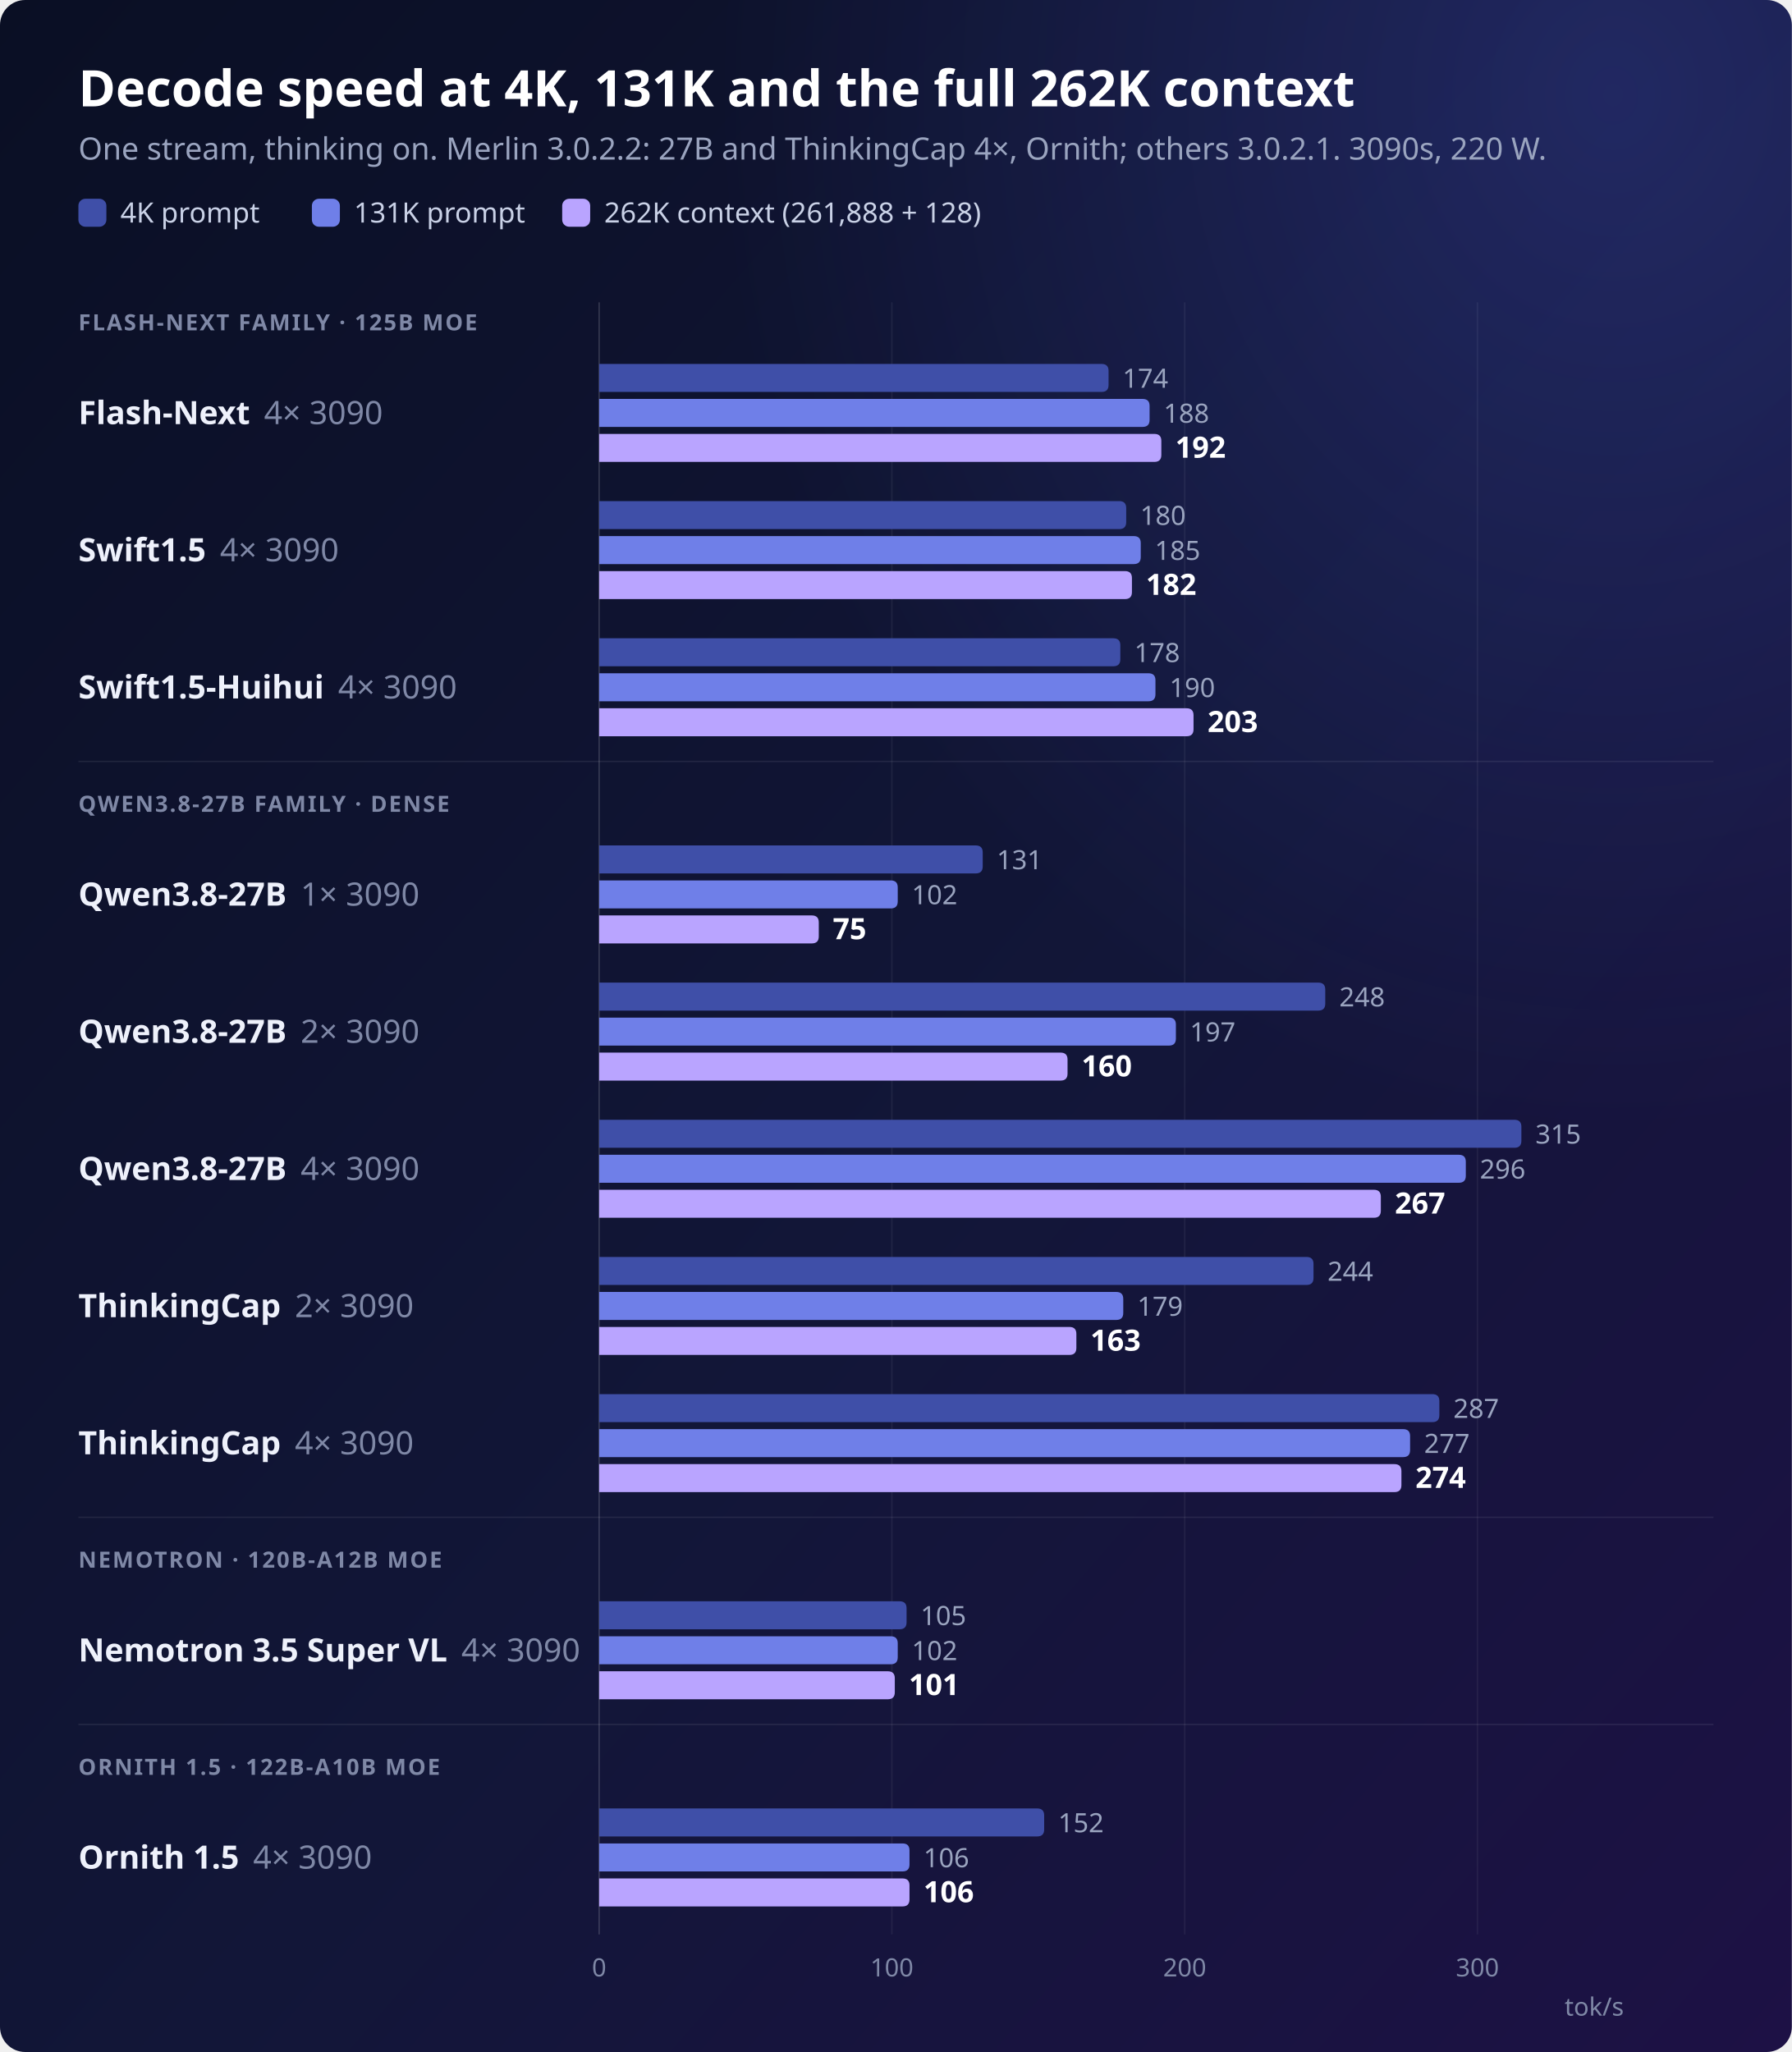
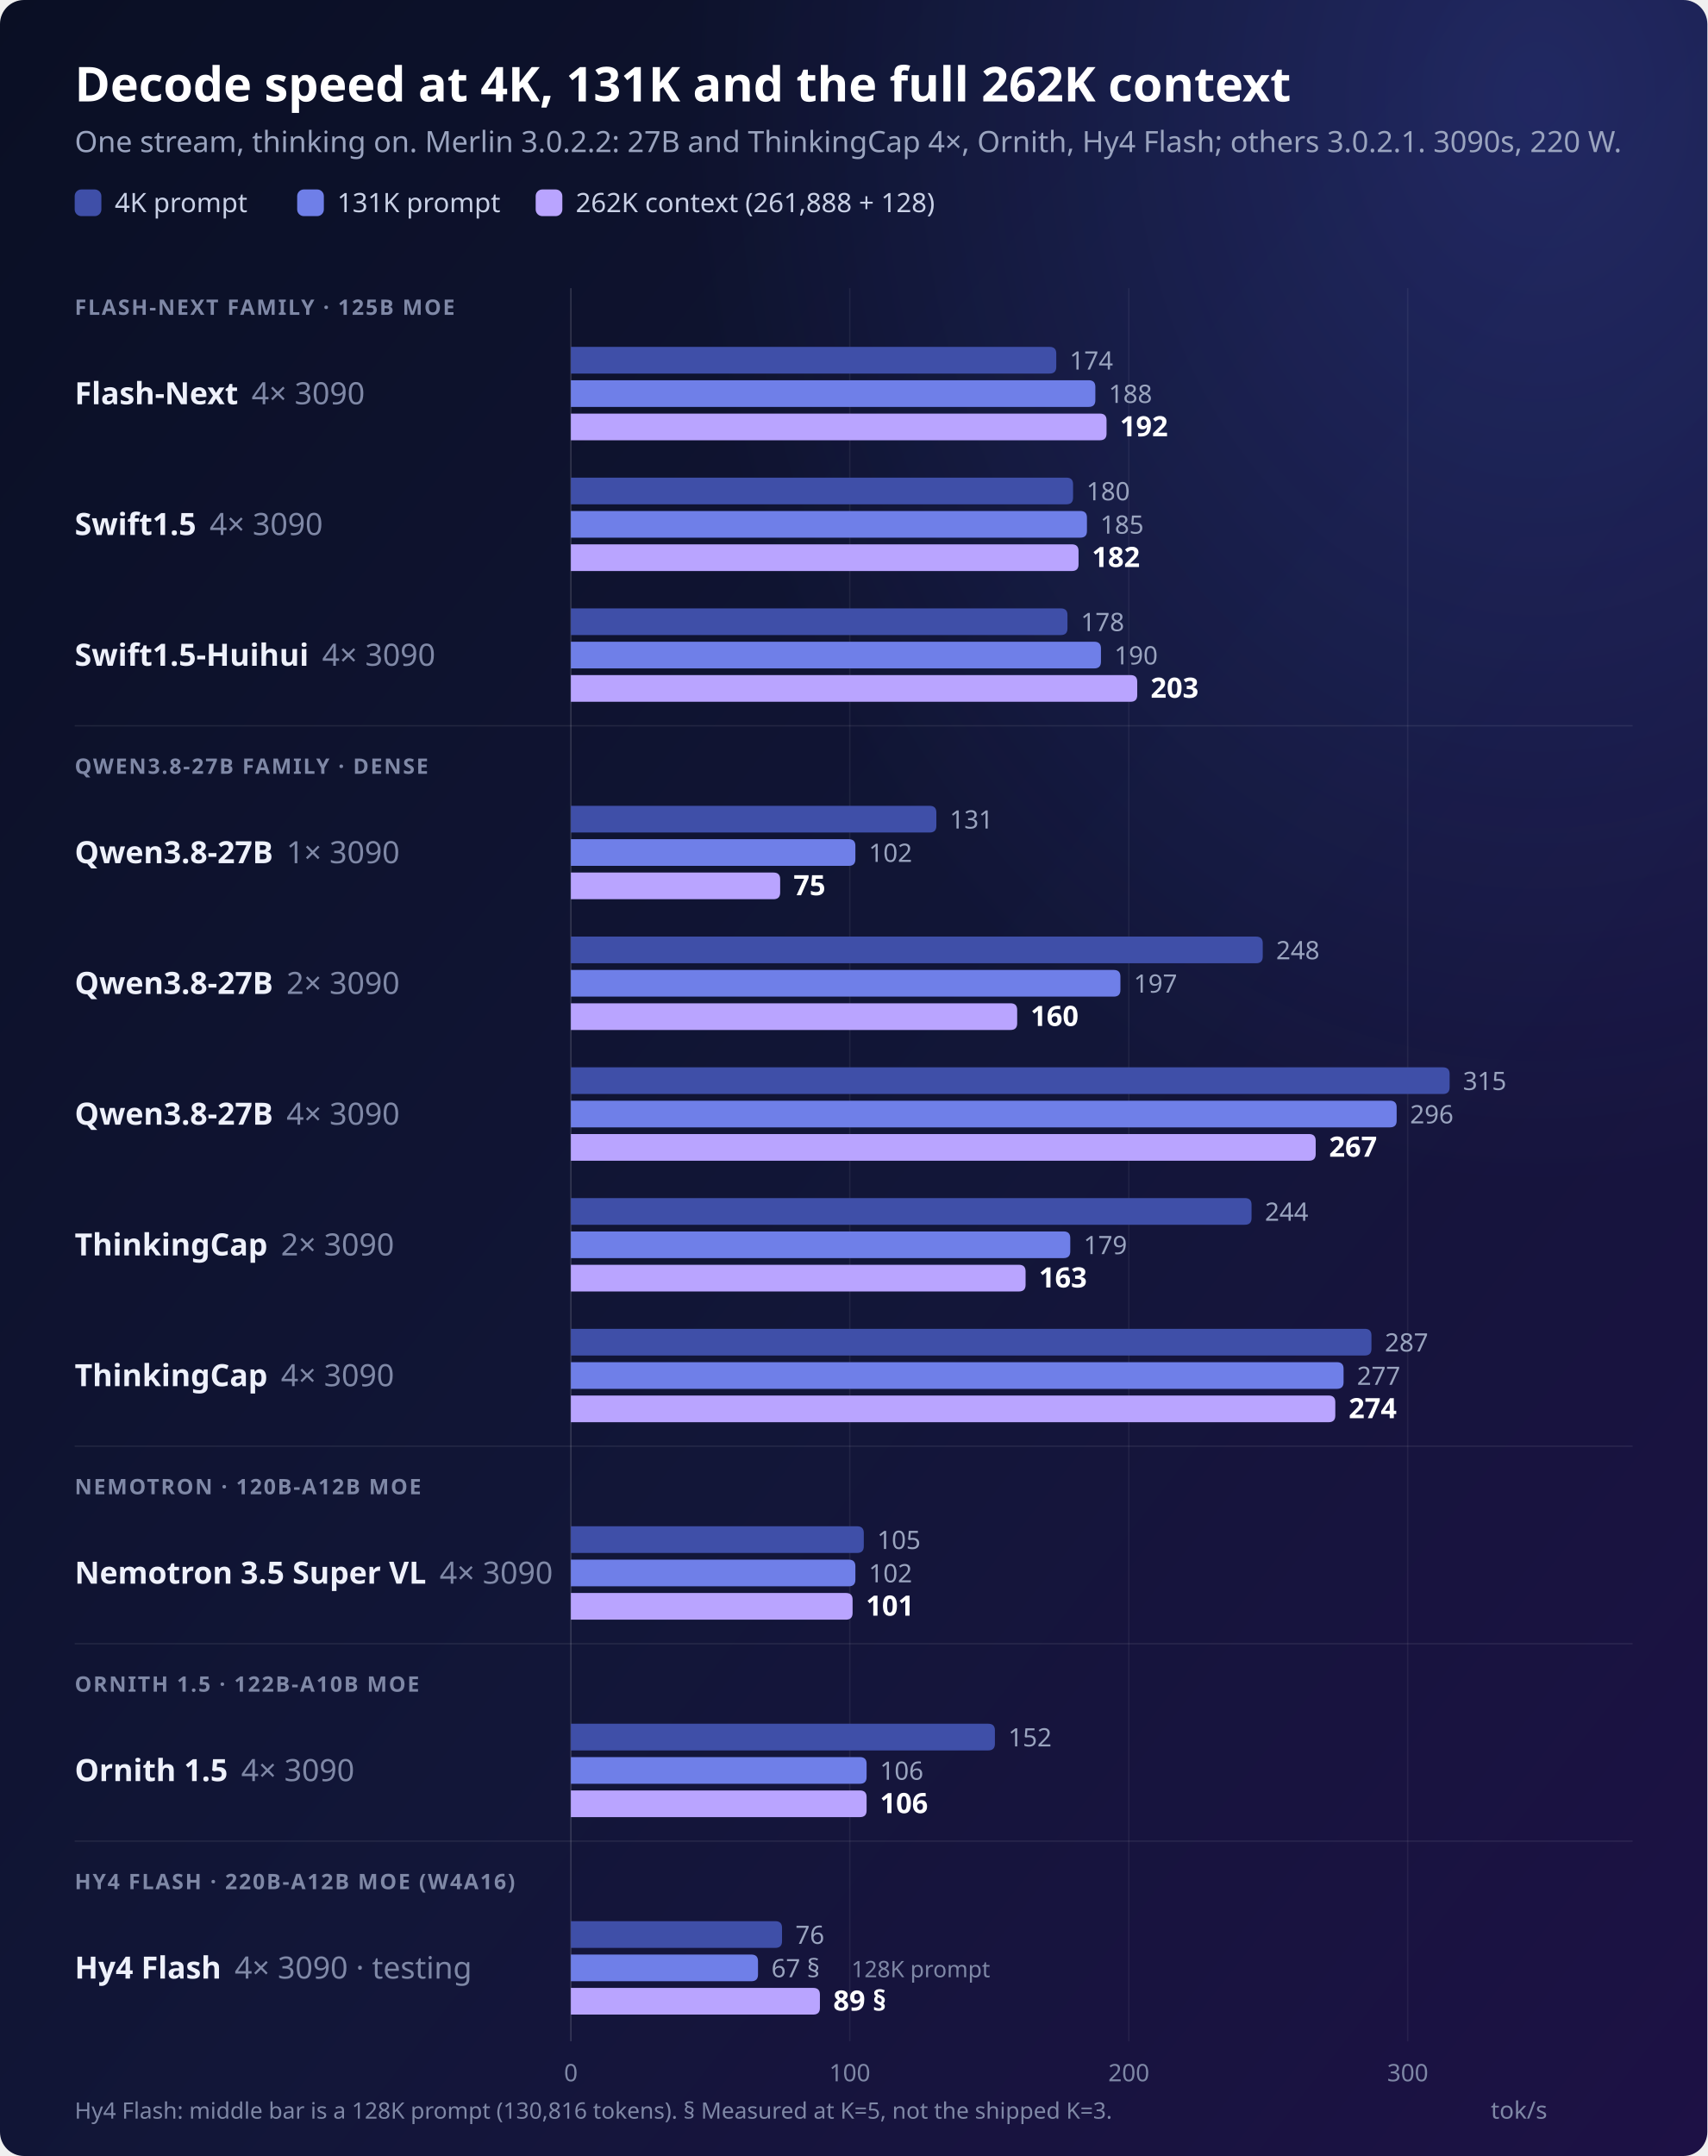
- <svg xmlns="http://www.w3.org/2000/svg" width="1280" height="1466" viewBox="0 0 1280 1466" role="img" aria-labelledby="ttl dsc">
+ <svg xmlns="http://www.w3.org/2000/svg" width="1280" height="1616" viewBox="0 0 1280 1616" role="img" aria-labelledby="ttl dsc">
  <defs>
    <linearGradient id="bg" x1="0" y1="0" x2="1" y2="1">
      <stop offset="0" stop-color="#0a0f24" />
      <stop offset="0.55" stop-color="#121638" />
      <stop offset="1" stop-color="#1d1145" />
    </linearGradient>
    <radialGradient id="glow" cx="0.9" cy="0.05" r="0.5">
      <stop offset="0" stop-color="#5b6cff" stop-opacity="0.22" />
      <stop offset="1" stop-color="#5b6cff" stop-opacity="0" />
    </radialGradient>
    <clipPath id="card">
-       <rect width="1280" height="1466" rx="18" />
+       <rect width="1280" height="1616" rx="18" />
    </clipPath>
  </defs>
  <style>text{font-family:-apple-system, BlinkMacSystemFont, 'Segoe UI', 'Noto Sans', Helvetica, Arial, sans-serif;font-variant-numeric:tabular-nums}</style>
  <g clip-path="url(#card)">
-     <rect width="1280" height="1466" fill="url(#bg)" />
-     <rect width="1280" height="1466" fill="url(#glow)" />
+     <rect width="1280" height="1616" fill="url(#bg)" />
+     <rect width="1280" height="1616" fill="url(#glow)" />
    <text x="56" y="76" font-size="36" font-weight="700" fill="#ffffff">Decode speed at 4K, 131K and the full 262K context</text>
-     <text x="56" y="114" font-size="22" fill="#9aa4bf">One stream, thinking on. Merlin 3.0.2.2: 27B and ThinkingCap 4×, Ornith; others 3.0.2.1. 3090s, 220 W.</text>
+     <text x="56" y="114" font-size="22" fill="#9aa4bf">One stream, thinking on. Merlin 3.0.2.2: 27B and ThinkingCap 4×, Ornith, Hy4 Flash; others 3.0.2.1. 3090s, 220 W.</text>
    <rect x="56" y="142" width="20" height="20" rx="5" fill="#3f4fa8" />
    <text x="86" y="159" font-size="20" fill="#c9d1e6">4K prompt</text>
    <rect x="222.8" y="142" width="20" height="20" rx="5" fill="#6f7fe8" />
    <text x="252.8" y="159" font-size="20" fill="#c9d1e6">131K prompt</text>
    <rect x="401.6" y="142" width="20" height="20" rx="5" fill="#b9a4ff" />
    <text x="431.6" y="159" font-size="20" fill="#c9d1e6">262K context (261,888 + 128)</text>
-     <line x1="428.0" y1="216" x2="428.0" y2="1382" stroke="#ffffff" stroke-opacity="0.16" />
-     <text x="428.0" y="1412" font-size="18" fill="#7f88a6" text-anchor="middle">0</text>
-     <line x1="637.1" y1="216" x2="637.1" y2="1382" stroke="#ffffff" stroke-opacity="0.06" />
-     <text x="637.1" y="1412" font-size="18" fill="#7f88a6" text-anchor="middle">100</text>
-     <line x1="846.3" y1="216" x2="846.3" y2="1382" stroke="#ffffff" stroke-opacity="0.06" />
-     <text x="846.3" y="1412" font-size="18" fill="#7f88a6" text-anchor="middle">200</text>
-     <line x1="1055.4" y1="216" x2="1055.4" y2="1382" stroke="#ffffff" stroke-opacity="0.06" />
-     <text x="1055.4" y="1412" font-size="18" fill="#7f88a6" text-anchor="middle">300</text>
-     <text x="1160.0" y="1440" font-size="18" fill="#7f88a6" text-anchor="end">tok/s</text>
+     <line x1="428.0" y1="216" x2="428.0" y2="1530" stroke="#ffffff" stroke-opacity="0.16" />
+     <text x="428.0" y="1560" font-size="18" fill="#7f88a6" text-anchor="middle">0</text>
+     <line x1="637.1" y1="216" x2="637.1" y2="1530" stroke="#ffffff" stroke-opacity="0.06" />
+     <text x="637.1" y="1560" font-size="18" fill="#7f88a6" text-anchor="middle">100</text>
+     <line x1="846.3" y1="216" x2="846.3" y2="1530" stroke="#ffffff" stroke-opacity="0.06" />
+     <text x="846.3" y="1560" font-size="18" fill="#7f88a6" text-anchor="middle">200</text>
+     <line x1="1055.4" y1="216" x2="1055.4" y2="1530" stroke="#ffffff" stroke-opacity="0.06" />
+     <text x="1055.4" y="1560" font-size="18" fill="#7f88a6" text-anchor="middle">300</text>
+     <text x="1160.0" y="1588" font-size="18" fill="#7f88a6" text-anchor="end">tok/s</text>
    <text x="56" y="236" font-size="16" font-weight="700" fill="#7f88a6" letter-spacing="1.2">FLASH-NEXT FAMILY  ·  125B MOE</text>
    <text x="56" y="303.0" font-size="23" font-weight="600" fill="#eef1fb">Flash-Next<tspan font-weight="400" fill="#7f88a6" dx="10">4× 3090</tspan>
    </text>
    <path d="M428.0,260.0 H786.9 Q791.9,260.0 791.9,265.0 V275.0 Q791.9,280.0 786.9,280.0 H428.0 Z" fill="#3f4fa8" />
    <text x="801.9" y="277.0" font-size="19" font-weight="500" fill="#9aa4bf">174</text>
    <path d="M428.0,285.0 H816.2 Q821.2,285.0 821.2,290.0 V300.0 Q821.2,305.0 816.2,305.0 H428.0 Z" fill="#6f7fe8" />
    <text x="831.2" y="302.0" font-size="19" font-weight="500" fill="#9aa4bf">188</text>
    <path d="M428.0,310.0 H824.6 Q829.6,310.0 829.6,315.0 V325.0 Q829.6,330.0 824.6,330.0 H428.0 Z" fill="#b9a4ff" />
    <text x="839.6" y="327.0" font-size="21" font-weight="700" fill="#ffffff">192</text>
    <text x="56" y="401.0" font-size="23" font-weight="600" fill="#eef1fb">Swift1.5<tspan font-weight="400" fill="#7f88a6" dx="10">4× 3090</tspan>
    </text>
    <path d="M428.0,358.0 H799.5 Q804.5,358.0 804.5,363.0 V373.0 Q804.5,378.0 799.5,378.0 H428.0 Z" fill="#3f4fa8" />
    <text x="814.5" y="375.0" font-size="19" font-weight="500" fill="#9aa4bf">180</text>
    <path d="M428.0,383.0 H809.9 Q814.9,383.0 814.9,388.0 V398.0 Q814.9,403.0 809.9,403.0 H428.0 Z" fill="#6f7fe8" />
    <text x="824.9" y="400.0" font-size="19" font-weight="500" fill="#9aa4bf">185</text>
    <path d="M428.0,408.0 H803.6 Q808.6,408.0 808.6,413.0 V423.0 Q808.6,428.0 803.6,428.0 H428.0 Z" fill="#b9a4ff" />
    <text x="818.6" y="425.0" font-size="21" font-weight="700" fill="#ffffff">182</text>
    <text x="56" y="499.0" font-size="23" font-weight="600" fill="#eef1fb">Swift1.5-Huihui<tspan font-weight="400" fill="#7f88a6" dx="10">4× 3090</tspan>
    </text>
    <path d="M428.0,456.0 H795.3 Q800.3,456.0 800.3,461.0 V471.0 Q800.3,476.0 795.3,476.0 H428.0 Z" fill="#3f4fa8" />
    <text x="810.3" y="473.0" font-size="19" font-weight="500" fill="#9aa4bf">178</text>
    <path d="M428.0,481.0 H820.4 Q825.4,481.0 825.4,486.0 V496.0 Q825.4,501.0 820.4,501.0 H428.0 Z" fill="#6f7fe8" />
    <text x="835.4" y="498.0" font-size="19" font-weight="500" fill="#9aa4bf">190</text>
    <path d="M428.0,506.0 H847.6 Q852.6,506.0 852.6,511.0 V521.0 Q852.6,526.0 847.6,526.0 H428.0 Z" fill="#b9a4ff" />
    <text x="862.6" y="523.0" font-size="21" font-weight="700" fill="#ffffff">203</text>
    <line x1="56" y1="544" x2="1224" y2="544" stroke="#ffffff" stroke-opacity="0.08" />
    <text x="56" y="580" font-size="16" font-weight="700" fill="#7f88a6" letter-spacing="1.2">QWEN3.8-27B FAMILY  ·  DENSE</text>
    <text x="56" y="647.0" font-size="23" font-weight="600" fill="#eef1fb">Qwen3.8-27B<tspan font-weight="400" fill="#7f88a6" dx="10">1× 3090</tspan>
    </text>
    <path d="M428.0,604.0 H697.0 Q702.0,604.0 702.0,609.0 V619.0 Q702.0,624.0 697.0,624.0 H428.0 Z" fill="#3f4fa8" />
    <text x="712.0" y="621.0" font-size="19" font-weight="500" fill="#9aa4bf">131</text>
    <path d="M428.0,629.0 H636.3 Q641.3,629.0 641.3,634.0 V644.0 Q641.3,649.0 636.3,649.0 H428.0 Z" fill="#6f7fe8" />
    <text x="651.3" y="646.0" font-size="19" font-weight="500" fill="#9aa4bf">102</text>
    <path d="M428.0,654.0 H579.9 Q584.9,654.0 584.9,659.0 V669.0 Q584.9,674.0 579.9,674.0 H428.0 Z" fill="#b9a4ff" />
    <text x="594.9" y="671.0" font-size="21" font-weight="700" fill="#ffffff">75</text>
    <text x="56" y="745.0" font-size="23" font-weight="600" fill="#eef1fb">Qwen3.8-27B<tspan font-weight="400" fill="#7f88a6" dx="10">2× 3090</tspan>
    </text>
    <path d="M428.0,702.0 H941.7 Q946.7,702.0 946.7,707.0 V717.0 Q946.7,722.0 941.7,722.0 H428.0 Z" fill="#3f4fa8" />
    <text x="956.7" y="719.0" font-size="19" font-weight="500" fill="#9aa4bf">248</text>
    <path d="M428.0,727.0 H835.0 Q840.0,727.0 840.0,732.0 V742.0 Q840.0,747.0 835.0,747.0 H428.0 Z" fill="#6f7fe8" />
    <text x="850.0" y="744.0" font-size="19" font-weight="500" fill="#9aa4bf">197</text>
    <path d="M428.0,752.0 H757.6 Q762.6,752.0 762.6,757.0 V767.0 Q762.6,772.0 757.6,772.0 H428.0 Z" fill="#b9a4ff" />
    <text x="772.6" y="769.0" font-size="21" font-weight="700" fill="#ffffff">160</text>
    <text x="56" y="843.0" font-size="23" font-weight="600" fill="#eef1fb">Qwen3.8-27B<tspan font-weight="400" fill="#7f88a6" dx="10">4× 3090</tspan>
    </text>
    <path d="M428.0,800.0 H1081.8 Q1086.8,800.0 1086.8,805.0 V815.0 Q1086.8,820.0 1081.8,820.0 H428.0 Z" fill="#3f4fa8" />
    <text x="1096.8" y="817.0" font-size="19" font-weight="500" fill="#9aa4bf">315</text>
    <path d="M428.0,825.0 H1042.1 Q1047.1,825.0 1047.1,830.0 V840.0 Q1047.1,845.0 1042.1,845.0 H428.0 Z" fill="#6f7fe8" />
    <text x="1057.1" y="842.0" font-size="19" font-weight="500" fill="#9aa4bf">296</text>
    <path d="M428.0,850.0 H981.4 Q986.4,850.0 986.4,855.0 V865.0 Q986.4,870.0 981.4,870.0 H428.0 Z" fill="#b9a4ff" />
    <text x="996.4" y="867.0" font-size="21" font-weight="700" fill="#ffffff">267</text>
    <text x="56" y="941.0" font-size="23" font-weight="600" fill="#eef1fb">ThinkingCap<tspan font-weight="400" fill="#7f88a6" dx="10">2× 3090</tspan>
    </text>
    <path d="M428.0,898.0 H933.3 Q938.3,898.0 938.3,903.0 V913.0 Q938.3,918.0 933.3,918.0 H428.0 Z" fill="#3f4fa8" />
    <text x="948.3" y="915.0" font-size="19" font-weight="500" fill="#9aa4bf">244</text>
    <path d="M428.0,923.0 H797.4 Q802.4,923.0 802.4,928.0 V938.0 Q802.4,943.0 797.4,943.0 H428.0 Z" fill="#6f7fe8" />
    <text x="812.4" y="940.0" font-size="19" font-weight="500" fill="#9aa4bf">179</text>
    <path d="M428.0,948.0 H763.9 Q768.9,948.0 768.9,953.0 V963.0 Q768.9,968.0 763.9,968.0 H428.0 Z" fill="#b9a4ff" />
    <text x="778.9" y="965.0" font-size="21" font-weight="700" fill="#ffffff">163</text>
    <text x="56" y="1039.0" font-size="23" font-weight="600" fill="#eef1fb">ThinkingCap<tspan font-weight="400" fill="#7f88a6" dx="10">4× 3090</tspan>
    </text>
    <path d="M428.0,996.0 H1023.2 Q1028.2,996.0 1028.2,1001.0 V1011.0 Q1028.2,1016.0 1023.2,1016.0 H428.0 Z" fill="#3f4fa8" />
    <text x="1038.2" y="1013.0" font-size="19" font-weight="500" fill="#9aa4bf">287</text>
    <path d="M428.0,1021.0 H1002.3 Q1007.3,1021.0 1007.3,1026.0 V1036.0 Q1007.3,1041.0 1002.3,1041.0 H428.0 Z" fill="#6f7fe8" />
    <text x="1017.3" y="1038.0" font-size="19" font-weight="500" fill="#9aa4bf">277</text>
    <path d="M428.0,1046.0 H996.1 Q1001.1,1046.0 1001.1,1051.0 V1061.0 Q1001.1,1066.0 996.1,1066.0 H428.0 Z" fill="#b9a4ff" />
    <text x="1011.1" y="1063.0" font-size="21" font-weight="700" fill="#ffffff">274</text>
    <line x1="56" y1="1084" x2="1224" y2="1084" stroke="#ffffff" stroke-opacity="0.08" />
    <text x="56" y="1120" font-size="16" font-weight="700" fill="#7f88a6" letter-spacing="1.2">NEMOTRON  ·  120B-A12B MOE</text>
    <text x="56" y="1187.0" font-size="23" font-weight="600" fill="#eef1fb">Nemotron 3.5 Super VL<tspan font-weight="400" fill="#7f88a6" dx="10">4× 3090</tspan>
    </text>
    <path d="M428.0,1144.0 H642.6 Q647.6,1144.0 647.6,1149.0 V1159.0 Q647.6,1164.0 642.6,1164.0 H428.0 Z" fill="#3f4fa8" />
    <text x="657.6" y="1161.0" font-size="19" font-weight="500" fill="#9aa4bf">105</text>
    <path d="M428.0,1169.0 H636.3 Q641.3,1169.0 641.3,1174.0 V1184.0 Q641.3,1189.0 636.3,1189.0 H428.0 Z" fill="#6f7fe8" />
    <text x="651.3" y="1186.0" font-size="19" font-weight="500" fill="#9aa4bf">102</text>
    <path d="M428.0,1194.0 H634.2 Q639.2,1194.0 639.2,1199.0 V1209.0 Q639.2,1214.0 634.2,1214.0 H428.0 Z" fill="#b9a4ff" />
    <text x="649.2" y="1211.0" font-size="21" font-weight="700" fill="#ffffff">101</text>
    <line x1="56" y1="1232" x2="1224" y2="1232" stroke="#ffffff" stroke-opacity="0.08" />
    <text x="56" y="1268" font-size="16" font-weight="700" fill="#7f88a6" letter-spacing="1.2">ORNITH 1.5  ·  122B-A10B MOE</text>
    <text x="56" y="1335.0" font-size="23" font-weight="600" fill="#eef1fb">Ornith 1.5<tspan font-weight="400" fill="#7f88a6" dx="10">4× 3090</tspan>
    </text>
    <path d="M428.0,1292.0 H740.9 Q745.9,1292.0 745.9,1297.0 V1307.0 Q745.9,1312.0 740.9,1312.0 H428.0 Z" fill="#3f4fa8" />
    <text x="755.9" y="1309.0" font-size="19" font-weight="500" fill="#9aa4bf">152</text>
    <path d="M428.0,1317.0 H644.7 Q649.7,1317.0 649.7,1322.0 V1332.0 Q649.7,1337.0 644.7,1337.0 H428.0 Z" fill="#6f7fe8" />
    <text x="659.7" y="1334.0" font-size="19" font-weight="500" fill="#9aa4bf">106</text>
    <path d="M428.0,1342.0 H644.7 Q649.7,1342.0 649.7,1347.0 V1357.0 Q649.7,1362.0 644.7,1362.0 H428.0 Z" fill="#b9a4ff" />
    <text x="659.7" y="1359.0" font-size="21" font-weight="700" fill="#ffffff">106</text>
+     <line x1="56" y1="1380" x2="1224" y2="1380" stroke="#ffffff" stroke-opacity="0.08" />
+     <text x="56" y="1416" font-size="16" font-weight="700" fill="#7f88a6" letter-spacing="1.2">HY4 FLASH  ·  220B-A12B MOE (W4A16)</text>
+     <text x="56" y="1483.0" font-size="23" font-weight="600" fill="#eef1fb">Hy4 Flash<tspan font-weight="400" fill="#7f88a6" dx="10">4× 3090 · testing</tspan>
+     </text>
+     <path d="M428.0,1440.0 H581.3 Q586.3,1440.0 586.3,1445.0 V1455.0 Q586.3,1460.0 581.3,1460.0 H428.0 Z" fill="#3f4fa8" />
+     <text x="596.3" y="1457.0" font-size="19" font-weight="500" fill="#9aa4bf">76</text>
+     <path d="M428.0,1465.0 H563.3 Q568.3,1465.0 568.3,1470.0 V1480.0 Q568.3,1485.0 563.3,1485.0 H428.0 Z" fill="#6f7fe8" />
+     <text x="578.3" y="1482.0" font-size="19" font-weight="500" fill="#9aa4bf">67 §</text>
+     <text x="638.3" y="1482.0" font-size="17" fill="#7f88a6">128K prompt</text>
+     <path d="M428.0,1490.0 H609.7 Q614.7,1490.0 614.7,1495.0 V1505.0 Q614.7,1510.0 609.7,1510.0 H428.0 Z" fill="#b9a4ff" />
+     <text x="624.7" y="1507.0" font-size="21" font-weight="700" fill="#ffffff">89 §</text>
+     <text x="56" y="1588" font-size="17" fill="#7f88a6">Hy4 Flash: middle bar is a 128K prompt (130,816 tokens). § Measured at K=5, not the shipped K=3.</text>
  </g>
</svg>
